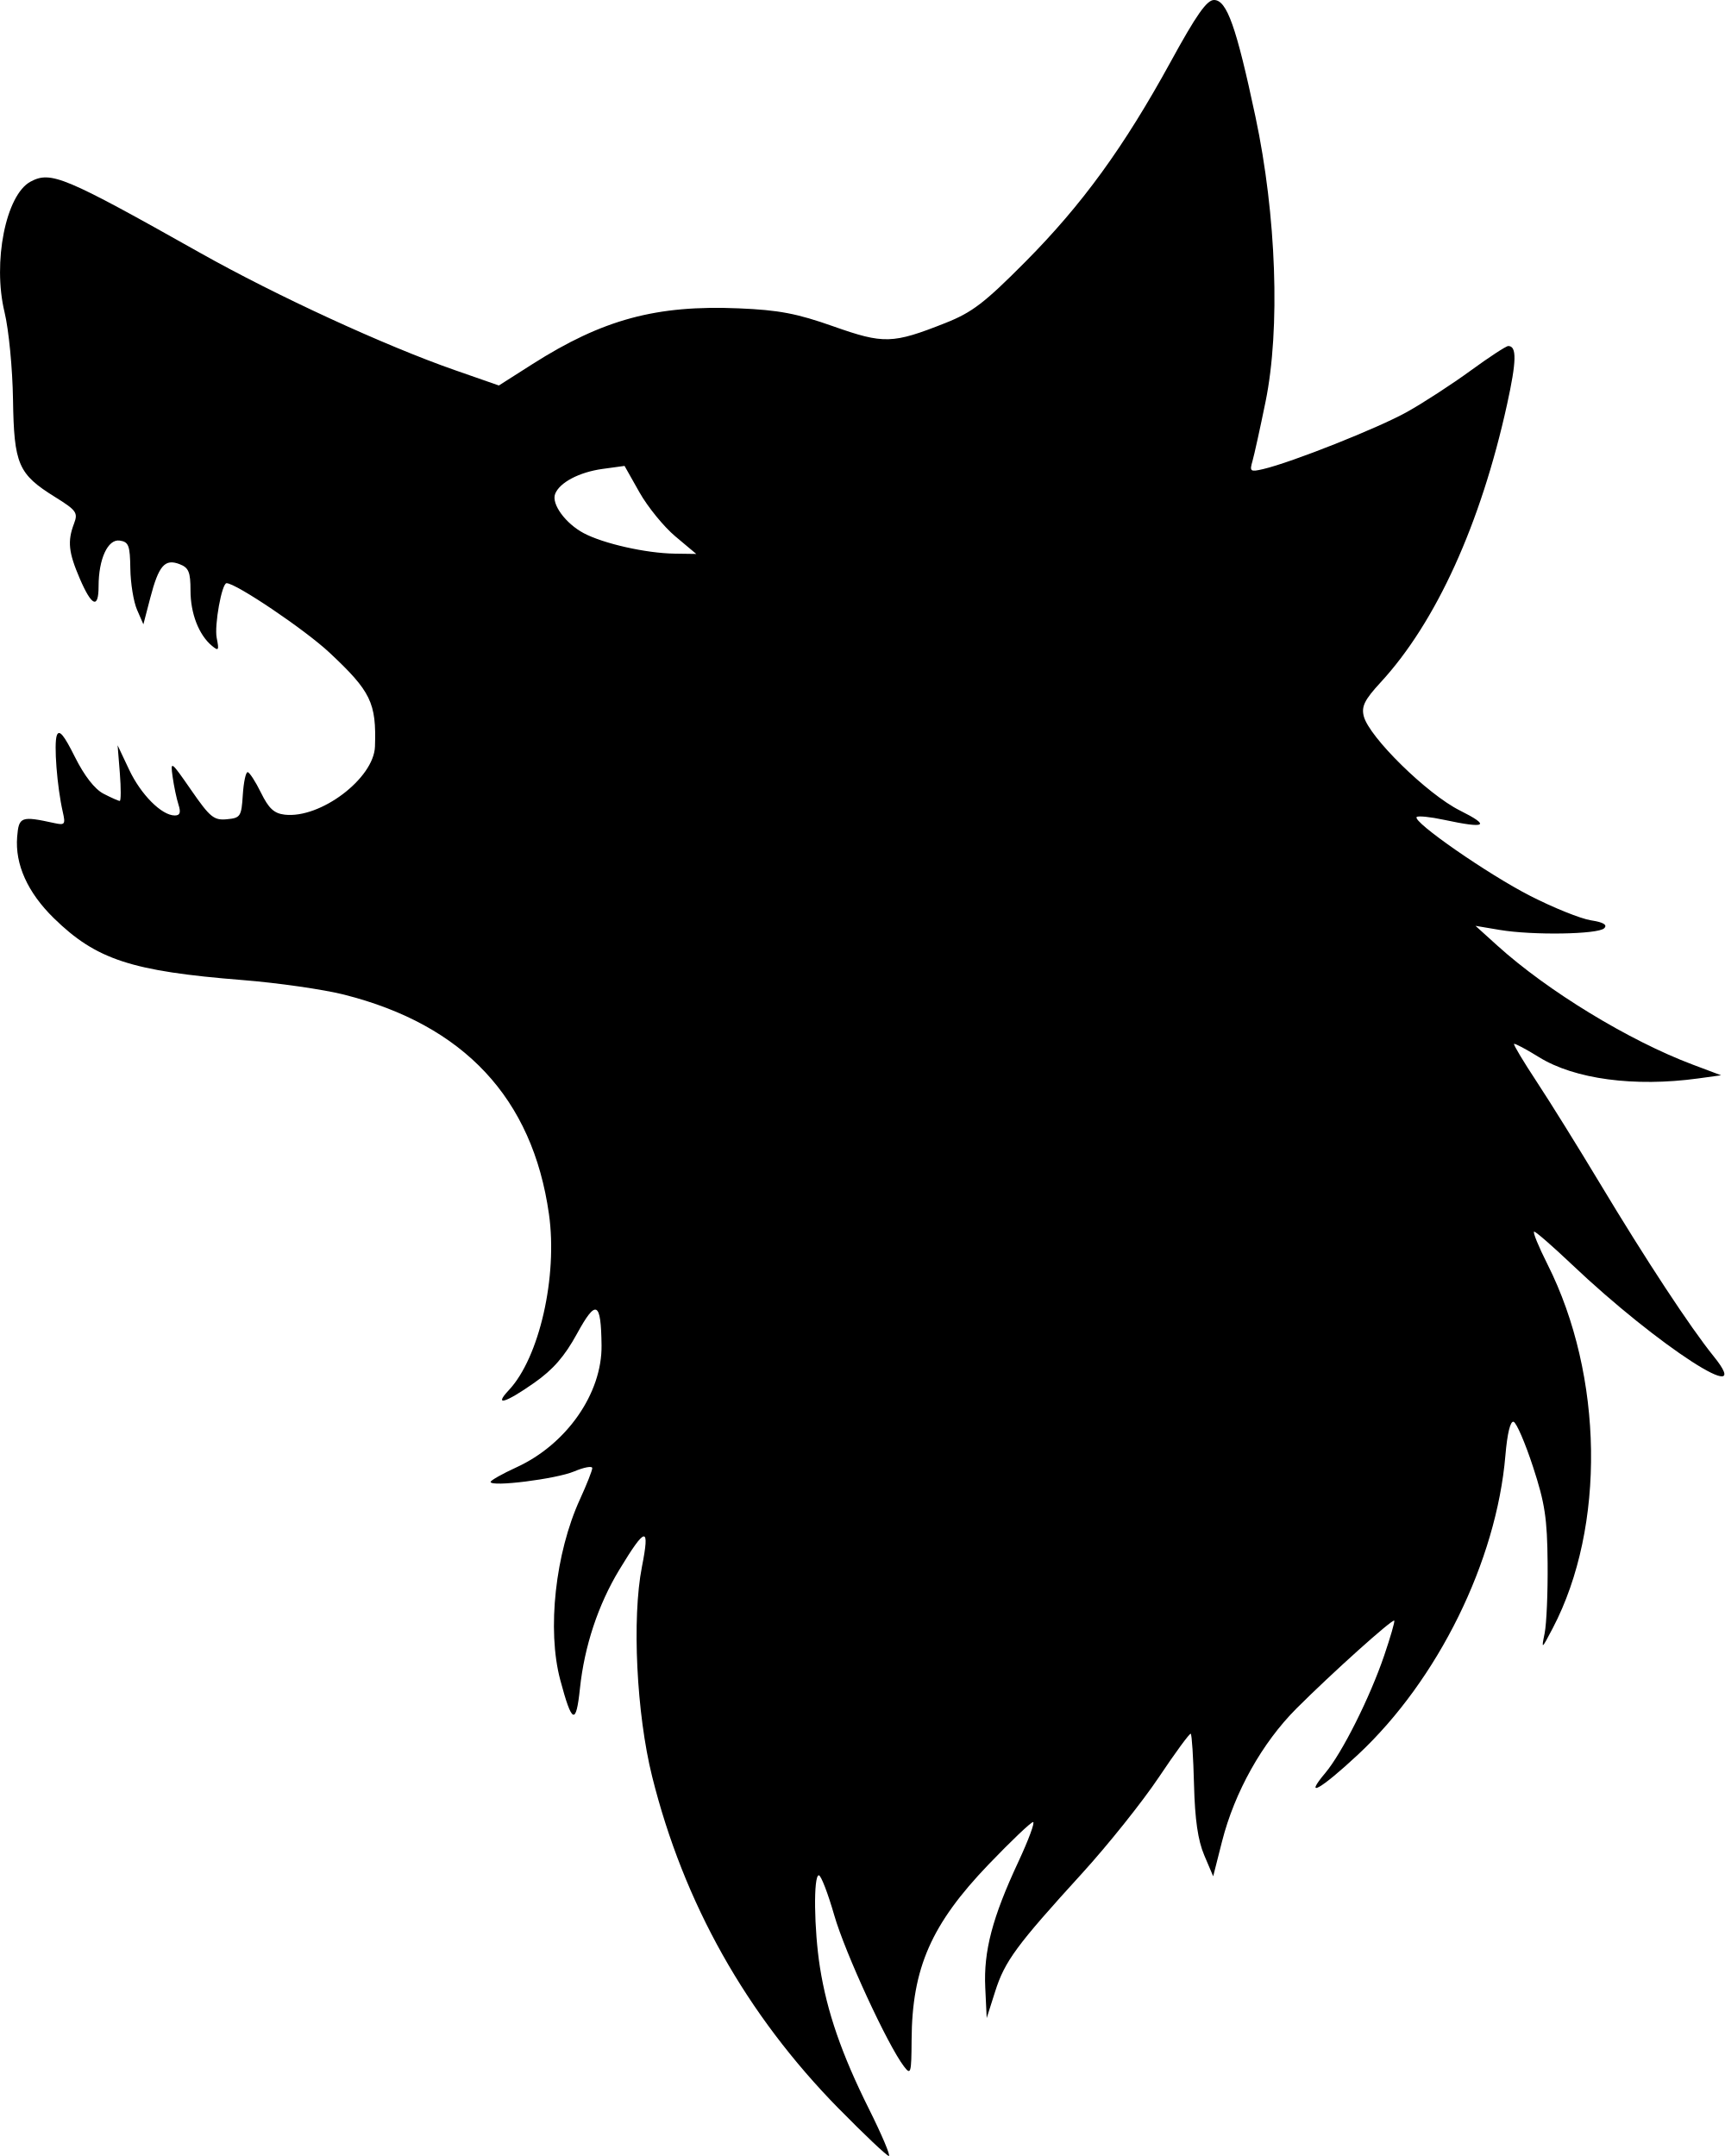
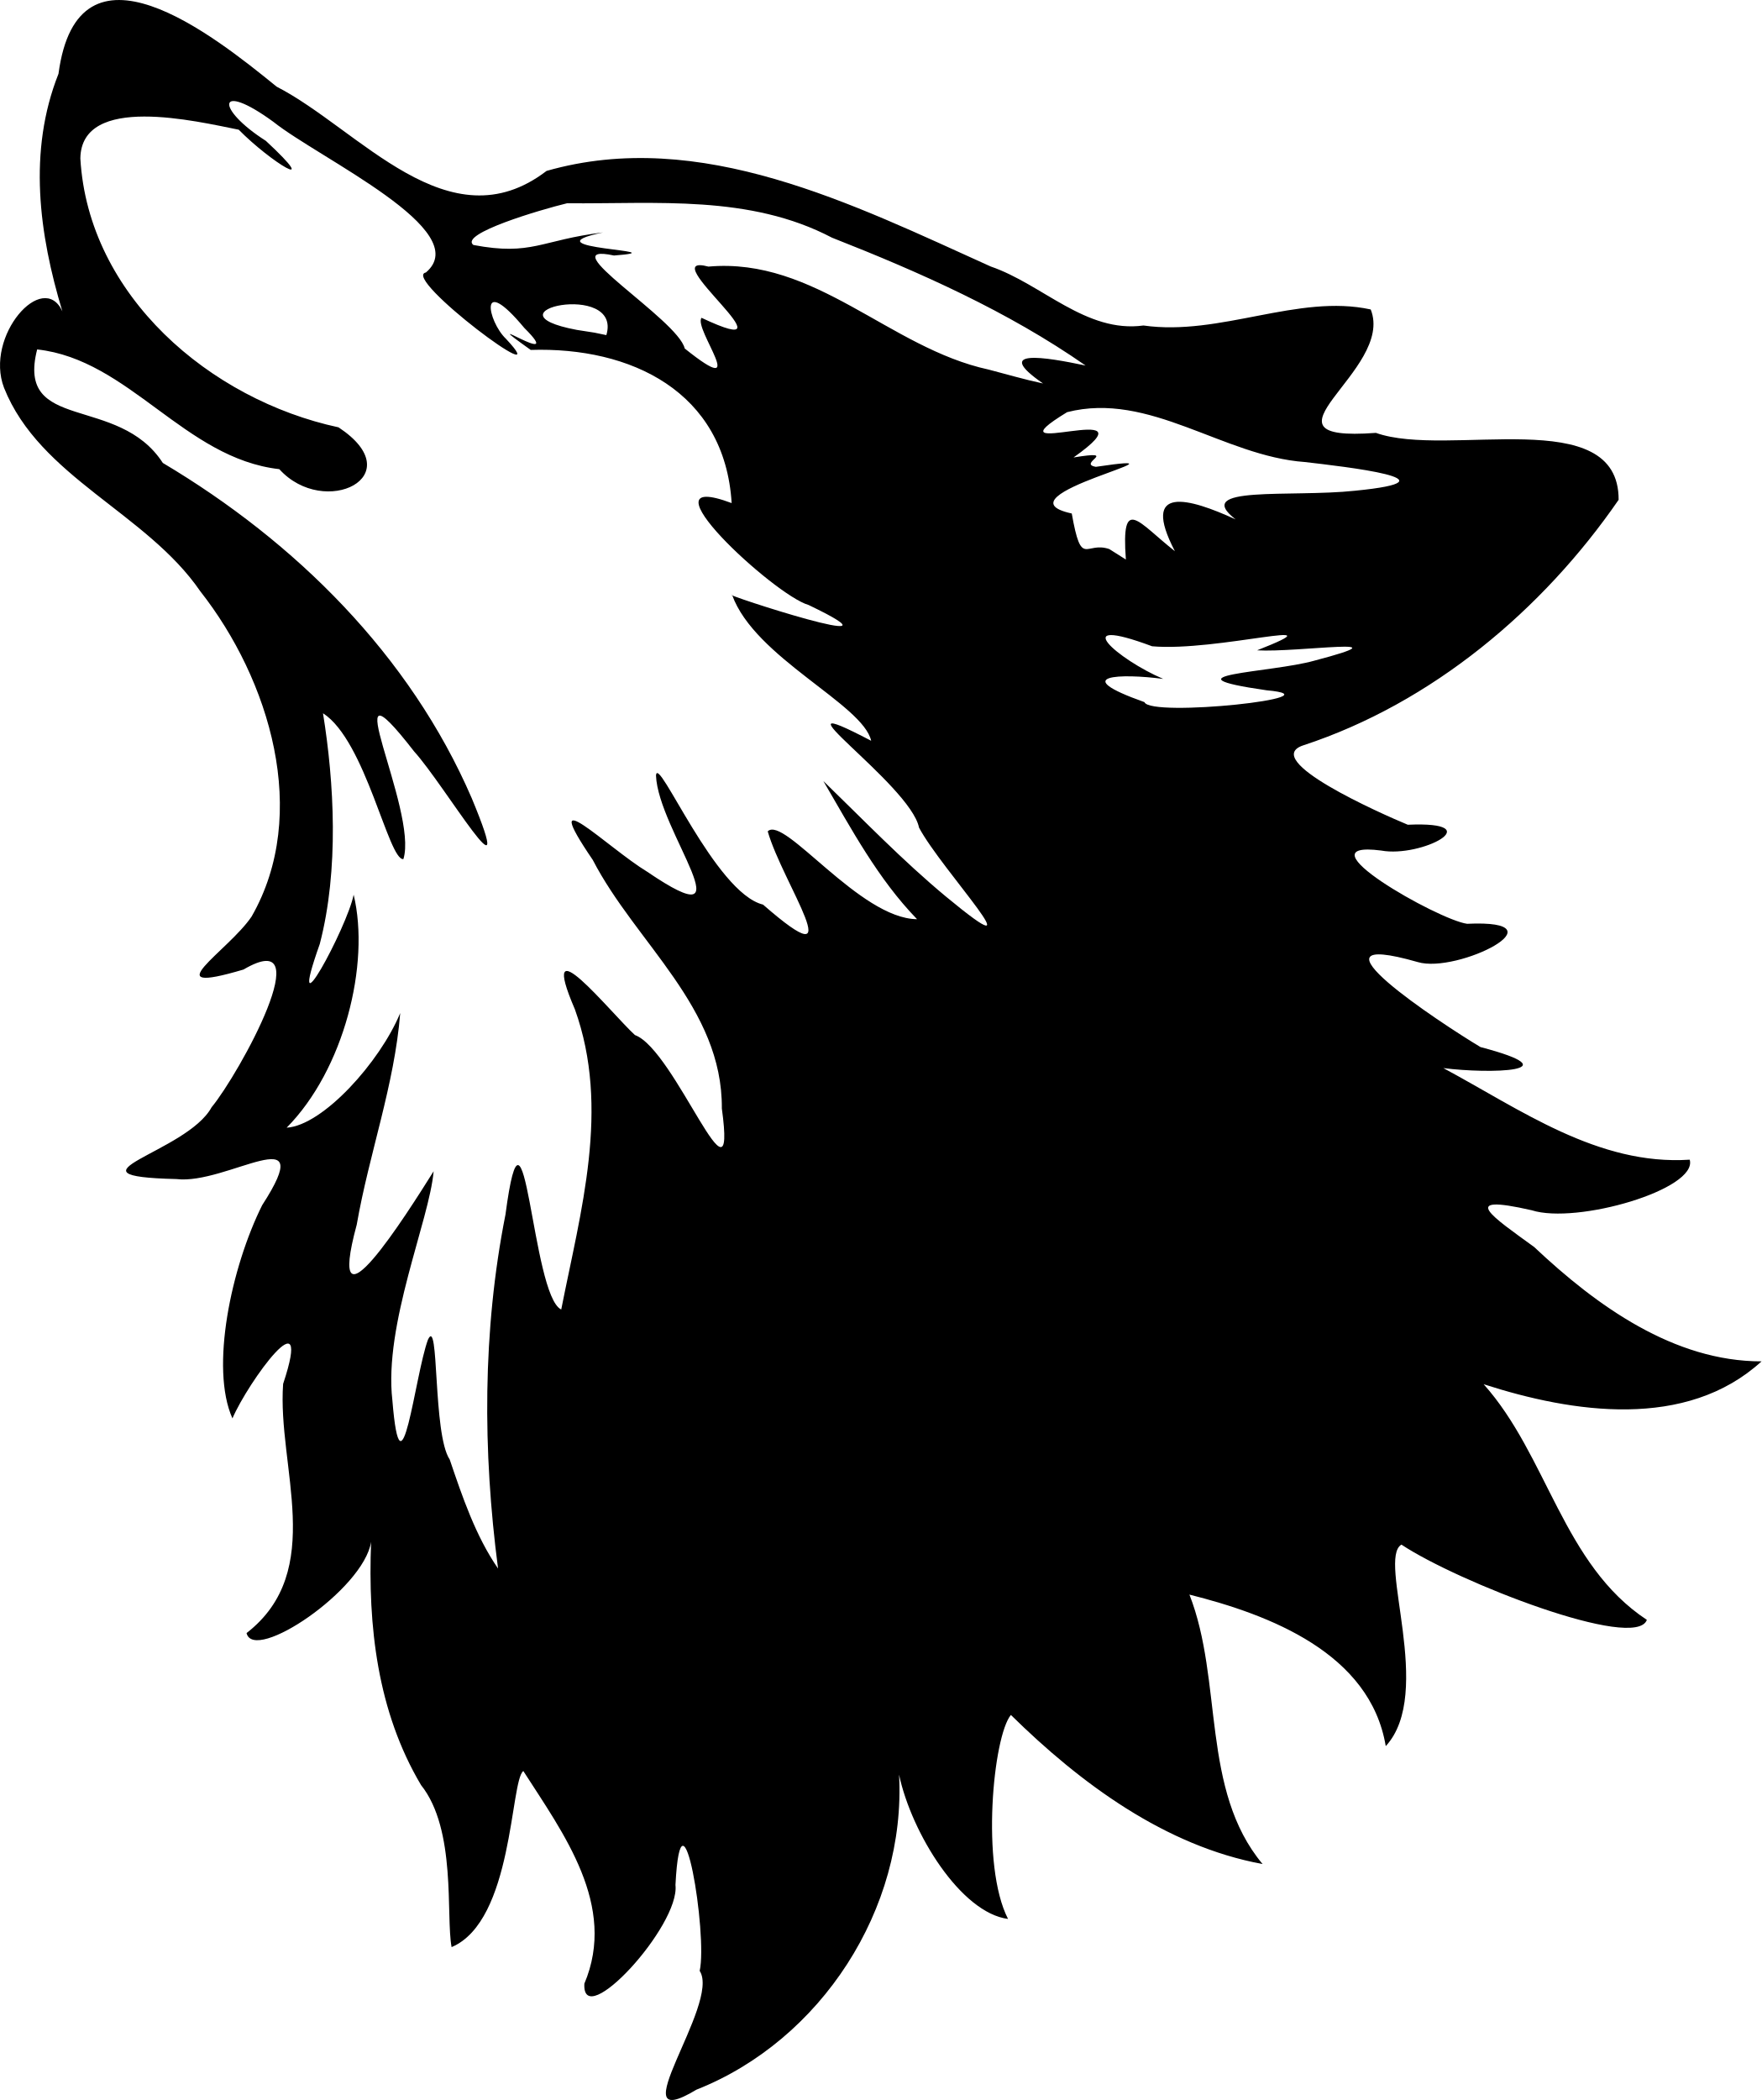
- <svg xmlns="http://www.w3.org/2000/svg" width="94.264mm" height="117.872mm" viewBox="0 0 94.264 117.872" version="1.1" xml:space="preserve">
-   <path style="fill:#000000" d="m 45.86,115.292 c -5.068,-5.161 -8.485,-11.242 -10.211,-18.168 -0.855,-3.429 -1.11,-8.661 -0.558,-11.464 0.444,-2.257 0.21,-2.226 -1.238,0.164 -1.153,1.904 -1.908,4.18 -2.15,6.486 -0.213,2.033 -0.438,1.935 -1.078,-0.471 -0.728,-2.733 -0.269,-6.927 1.08,-9.874 0.369,-0.806 0.671,-1.571 0.671,-1.701 0,-0.13 -0.446,-0.048 -0.992,0.182 -0.983,0.414 -4.564,0.864 -4.564,0.573 0,-0.083 0.635,-0.442 1.412,-0.798 2.738,-1.253 4.684,-4.043 4.652,-6.668 -0.029,-2.419 -0.298,-2.546 -1.341,-0.639 -0.68,1.243 -1.306,1.962 -2.342,2.689 -1.584,1.112 -2.231,1.297 -1.384,0.396 1.665,-1.773 2.676,-6.212 2.191,-9.628 -0.897,-6.328 -4.639,-10.334 -11.198,-11.992 -1.131,-0.286 -3.631,-0.645 -5.556,-0.798 -6.065,-0.483 -7.994,-1.116 -10.312,-3.384 -1.433,-1.402 -2.127,-2.942 -2.004,-4.446 0.09,-1.106 0.211,-1.15 2.036,-0.751 0.572,0.125 0.613,0.071 0.459,-0.604 -0.314,-1.374 -0.498,-3.745 -0.325,-4.196 0.127,-0.332 0.383,-0.026 0.984,1.178 0.52,1.041 1.085,1.767 1.57,2.018 0.417,0.215 0.814,0.392 0.884,0.392 0.069,0 0.072,-0.685 0.005,-1.521 l -0.122,-1.521 0.634,1.342 c 0.642,1.359 1.777,2.495 2.492,2.495 0.287,0 0.341,-0.16 0.201,-0.595 -0.105,-0.327 -0.249,-1.012 -0.32,-1.521 -0.126,-0.897 -0.094,-0.874 1.02,0.736 1.023,1.479 1.237,1.654 1.943,1.587 0.747,-0.07 0.799,-0.148 0.874,-1.331 0.044,-0.691 0.163,-1.251 0.265,-1.244 0.101,0.007 0.429,0.513 0.729,1.124 0.422,0.861 0.715,1.132 1.295,1.2 1.952,0.227 4.876,-1.98 4.936,-3.726 0.081,-2.389 -0.222,-3.014 -2.487,-5.133 -1.337,-1.251 -5.108,-3.796 -5.625,-3.796 -0.261,0 -0.677,2.306 -0.54,2.991 0.137,0.683 0.105,0.736 -0.259,0.434 -0.718,-0.596 -1.173,-1.769 -1.173,-3.023 0,-1.013 -0.098,-1.25 -0.595,-1.442 -0.807,-0.312 -1.142,0.071 -1.602,1.834 l -0.379,1.455 -0.346,-0.794 c -0.191,-0.437 -0.356,-1.449 -0.367,-2.249 -0.018,-1.274 -0.091,-1.465 -0.583,-1.536 -0.647,-0.093 -1.153,1.005 -1.153,2.501 0,1.253 -0.372,1.101 -1.026,-0.419 -0.62,-1.442 -0.683,-2.044 -0.315,-3.014 0.225,-0.59 0.13,-0.723 -1.036,-1.448 -2.02,-1.255 -2.246,-1.781 -2.301,-5.335 -0.026,-1.697 -0.232,-3.816 -0.463,-4.772 -0.661,-2.735 0.072,-6.414 1.421,-7.136 1.112,-0.595 1.84,-0.289 9.275,3.895 4.167,2.345 10.103,5.078 13.918,6.409 l 2.409,0.84 1.825,-1.162 c 3.852,-2.453 6.784,-3.246 11.297,-3.055 2.18,0.092 3.172,0.281 5.159,0.983 2.767,0.976 3.237,0.962 6.123,-0.18 1.47,-0.582 2.138,-1.093 4.381,-3.353 3.103,-3.126 5.376,-6.256 7.938,-10.928 C 65.393,0.821 65.97,0 66.364,0 c 0.702,0 1.218,1.454 2.266,6.383 1.145,5.391 1.365,11.598 0.552,15.577 -0.297,1.455 -0.62,2.92 -0.717,3.255 -0.163,0.56 -0.115,0.595 0.585,0.431 1.562,-0.366 6.295,-2.246 7.867,-3.125 0.895,-0.501 2.458,-1.516 3.473,-2.257 1.016,-0.741 1.942,-1.347 2.059,-1.347 0.473,0 0.456,0.822 -0.066,3.196 -1.435,6.527 -3.881,11.907 -6.907,15.189 -0.879,0.954 -1.06,1.316 -0.926,1.852 0.285,1.137 3.473,4.267 5.25,5.154 1.71,0.855 1.45,1.009 -0.865,0.512 -0.745,-0.16 -1.416,-0.228 -1.492,-0.152 -0.252,0.252 3.905,3.137 6.223,4.32 1.254,0.64 2.735,1.236 3.291,1.325 0.699,0.112 0.927,0.247 0.737,0.436 -0.337,0.337 -3.912,0.394 -5.712,0.091 l -1.323,-0.223 1.191,1.078 c 2.745,2.484 7.204,5.201 10.68,6.508 l 1.555,0.585 -1.26,0.173 c -3.479,0.477 -6.754,0.038 -8.694,-1.164 -0.71,-0.44 -1.324,-0.766 -1.365,-0.724 -0.041,0.042 0.515,0.969 1.235,2.061 0.72,1.091 2.275,3.592 3.455,5.556 2.52,4.194 4.946,7.883 6.22,9.459 2.406,2.976 -3.057,-0.564 -7.756,-5.025 -1.036,-0.983 -1.96,-1.788 -2.054,-1.788 -0.094,0 0.233,0.804 0.728,1.786 3.065,6.09 3.185,14.361 0.289,19.89 -0.618,1.179 -0.629,1.186 -0.445,0.284 0.104,-0.509 0.178,-2.236 0.163,-3.836 -0.022,-2.457 -0.147,-3.278 -0.8,-5.272 -0.425,-1.299 -0.902,-2.404 -1.059,-2.456 -0.178,-0.059 -0.347,0.636 -0.449,1.84 -0.489,5.782 -3.686,12.272 -8.054,16.352 -2.047,1.912 -3.006,2.45 -1.789,1.004 0.916,-1.089 2.434,-4.116 3.218,-6.42 0.343,-1.007 0.59,-1.864 0.549,-1.905 -0.103,-0.103 -3.405,2.863 -5.342,4.799 -1.875,1.874 -3.387,4.574 -4.073,7.276 l -0.483,1.903 -0.489,-1.152 c -0.346,-0.815 -0.51,-1.946 -0.559,-3.864 -0.038,-1.492 -0.119,-2.742 -0.179,-2.778 -0.06,-0.036 -0.845,1.034 -1.743,2.377 -0.899,1.344 -2.789,3.71 -4.2,5.258 -3.59,3.939 -4.221,4.796 -4.748,6.454 l -0.463,1.455 -0.079,-1.673 c -0.094,-1.988 0.39,-3.827 1.805,-6.86 0.56,-1.201 0.924,-2.183 0.809,-2.183 -0.115,0 -1.209,1.042 -2.43,2.315 -3.135,3.268 -4.187,5.666 -4.21,9.591 -0.011,1.837 -0.042,1.945 -0.416,1.455 -0.897,-1.172 -3.224,-6.219 -3.813,-8.268 -0.345,-1.201 -0.724,-2.183 -0.842,-2.183 -0.301,0 -0.265,2.966 0.06,5.027 0.384,2.434 1.188,4.76 2.675,7.739 0.708,1.419 1.2,2.58 1.093,2.58 -0.107,0 -1.335,-1.161 -2.728,-2.58 z M 36.919,29.326 C 36.29,28.799 35.408,27.716 34.958,26.92 l -0.817,-1.448 -1.197,0.164 c -1.279,0.175 -2.358,0.744 -2.598,1.369 -0.211,0.55 0.568,1.616 1.567,2.146 1.077,0.571 3.402,1.095 4.958,1.117 l 1.191,0.017 z" />
+ <svg xmlns="http://www.w3.org/2000/svg" width="106.499mm" height="126.938mm" viewBox="0 0 106.499 126.938" version="1.1" xml:space="preserve">
+   <path style="fill:#000000" d="m 42.112,126.311 c 7.532,-2.979 12.682,-10.936 12.243,-19.038 0.753,3.541 3.737,8.352 6.589,8.721 -1.665,-3.238 -0.897,-11.047 0.172,-12.331 4.196,4.128 9.332,7.93 15.217,9.012 -3.743,-4.472 -2.377,-11.07 -4.423,-16.287 4.845,1.216 10.931,3.535 11.869,9.16 2.962,-3.207 -0.533,-11.328 0.949,-12.181 3.41,2.263 14.161,6.452 14.837,4.548 -5.077,-3.345 -5.995,-9.911 -9.867,-14.244 5.381,1.74 12.245,2.776 16.802,-1.381 -5.294,0.005 -9.966,-3.347 -13.751,-6.915 -2.461,-1.788 -4.708,-3.263 -0.147,-2.219 2.722,0.869 10.057,-1.265 9.555,-3.057 -5.55,0.367 -10.232,-3.036 -14.896,-5.537 2.813,0.362 7.915,0.22 2.246,-1.27 -2.368,-1.418 -11.283,-7.28 -3.789,-5.137 2.395,0.716 8.956,-2.588 2.98,-2.315 -1.729,-0.225 -10.308,-5.088 -5.19,-4.427 2.414,0.448 6.656,-1.784 1.603,-1.56 -1.637,-0.68 -8.997,-3.937 -6.298,-4.806 7.75,-2.55 14.454,-8.173 19.045,-14.835 0.026,-5.887 -10.323,-2.496 -14.673,-4.046 -7.883,0.59 1.167,-3.759 -0.315,-7.46 -4.385,-0.959 -9.112,1.631 -13.738,0.969 -3.476,0.476 -6.117,-2.498 -9.235,-3.566 -8.288,-3.735 -17.56,-8.436 -26.852,-5.778 -5.922,4.53 -11.318,-2.524 -16.321,-5.093 -3.858,-3.142 -12.012,-9.601 -13.188,-0.777 -1.861,4.688 -1.172,9.708 0.235,14.357 -1.169,-2.53 -4.723,1.5 -3.528,4.621 2.153,5.41 8.613,7.555 11.867,12.303 4.19,5.33 6.663,13.448 3.101,19.66 -1.413,2.1 -6.013,4.842 -0.49,3.203 4.729,-2.767 -0.257,6.303 -1.928,8.325 -1.506,2.767 -9.417,4.164 -2.13,4.34 3.042,0.373 8.683,-3.822 5.186,1.582 -1.867,3.747 -3.161,9.845 -1.796,12.885 0.94,-2.198 4.923,-7.676 3.064,-2.085 -0.365,5.001 2.648,11.289 -2.211,15.062 0.436,1.837 7.072,-2.614 7.53,-5.515 -0.2,5.08 0.37,10.242 3.019,14.702 2.157,2.698 1.493,7.901 1.847,9.796 3.735,-1.581 3.542,-10.064 4.337,-10.644 2.425,3.779 5.687,8.135 3.69,12.853 -0.165,2.968 5.793,-3.502 5.508,-5.968 0.354,-6.796 1.956,3.001 1.464,5.196 1.302,1.981 -5.034,10.096 -0.191,7.177 z M 27.188,88.223 c -1.037,-1.546 -0.624,-8.757 -1.316,-7.241 -0.794,2.156 -1.624,10.089 -2.15,3.66 -0.531,-4.58 2.243,-10.889 2.494,-13.843 -1.592,2.537 -6.616,10.512 -4.648,3.225 0.747,-4.289 2.281,-8.431 2.628,-12.788 -1.224,2.958 -4.675,6.796 -6.866,6.929 3.469,-3.505 5.06,-9.893 4.051,-14.082 -0.388,1.973 -4.167,8.948 -2.048,2.977 1.172,-4.498 0.87,-9.767 0.195,-13.946 2.582,1.65 3.961,8.92 4.86,8.816 0.923,-2.939 -4.438,-13.056 0.647,-6.51 1.865,2.056 6.371,9.78 3.486,2.83 -3.74,-8.653 -10.658,-15.498 -18.677,-20.267 -2.701,-4.171 -8.891,-1.804 -7.598,-6.861 5.565,0.606 8.905,6.588 14.64,7.237 2.727,3.017 8.046,0.425 3.581,-2.528 C 12.707,24.166 5.336,17.876 4.858,9.577 c 0.055,-3.933 7.036,-2.24 9.575,-1.737 1.911,1.946 5.153,3.936 1.64,0.674 -3.077,-1.96 -2.976,-3.657 0.457,-1.148 2.784,2.222 12.211,6.568 9.219,9.105 -1.538,0.289 8.13,7.509 4.84,4.009 -1.108,-1.058 -1.698,-4.031 1.109,-0.658 2.707,2.689 -3.353,-1.337 0.387,1.33 6.033,-0.195 11.735,2.501 12.149,9.258 -5.773,-2.163 2.566,5.57 4.652,6.16 6.772,3.242 -5.444,-0.744 -4.623,-0.606 1.358,3.795 7.916,6.606 8.406,8.814 -6.665,-3.489 2.372,2.619 2.893,5.248 1.358,2.56 7.485,9.014 1.622,4.165 -2.613,-2.17 -4.971,-4.619 -7.406,-6.981 1.698,2.905 3.303,5.918 5.665,8.352 -3.46,-0.023 -8.039,-6.291 -9.028,-5.31 0.887,3.125 5.224,9.237 -0.283,4.429 -2.904,-0.71 -6.373,-9.135 -6.472,-7.81 0.116,3.334 5.765,10.107 -0.54,5.818 -2.372,-1.438 -6.729,-5.769 -3.282,-0.709 2.601,5.028 7.85,8.915 7.803,15.026 0.946,6.879 -2.831,-3.568 -5.256,-4.441 -1.502,-1.388 -5.957,-6.965 -3.629,-1.556 2.157,5.99 0.347,12.201 -0.825,18.146 -1.801,-0.836 -2.188,-14.664 -3.371,-5.74 -1.397,7.04 -1.379,14.304 -0.449,21.398 -1.354,-1.96 -2.158,-4.338 -2.923,-6.592 z m 42.001,-45.782 c -4.65,-1.648 -1.422,-1.74 1.138,-1.403 -2.748,-1.169 -5.898,-3.919 -0.673,-1.973 3.91,0.346 11.701,-1.863 6.346,0.245 2.448,0.146 9.3,-0.91 3.455,0.627 -2.617,0.737 -9.401,0.851 -2.878,1.789 4.583,0.407 -7.039,1.663 -7.387,0.714 z m -2.121,-9.251 c -1.455,-0.501 -1.677,1.201 -2.272,-2.151 -4.882,-1.058 8.292,-3.83 1.459,-2.821 -1.163,-0.192 1.511,-1.033 -1.352,-0.566 5.304,-3.748 -5.573,0.423 -0.388,-2.738 4.979,-1.274 9.435,2.662 14.372,3.014 2.39,0.277 9.565,1.091 3.027,1.736 -3.891,0.415 -9.905,-0.348 -7.211,1.732 -2.818,-1.293 -5.782,-2.13 -3.672,1.921 -2.209,-1.731 -3.257,-3.456 -2.963,0.505 l -1,-0.631 z M 59.758,22.337 c -5.973,-1.295 -10.452,-6.798 -16.927,-6.222 -3.5,-0.919 5.72,5.991 -0.417,3.096 -0.517,0.638 3.065,5.122 -1.017,1.855 -0.404,-1.752 -8.274,-6.474 -4.275,-5.621 4.173,-0.316 -5.504,-0.382 -0.661,-1.396 -3.773,0.459 -4.289,1.433 -7.842,0.759 -0.875,-0.675 4.056,-2.133 5.663,-2.521 5.414,0.05 11.036,-0.534 16.019,2.08 5.325,2.094 10.627,4.45 15.332,7.729 -2.45,-0.518 -5.669,-1.054 -2.573,1.084 -1.112,-0.235 -2.202,-0.558 -3.302,-0.844 z M 34.873,19.941 c -5.844,-1.097 2.772,-3.007 1.786,0.316 l -0.716,-0.149 z" />
</svg>
